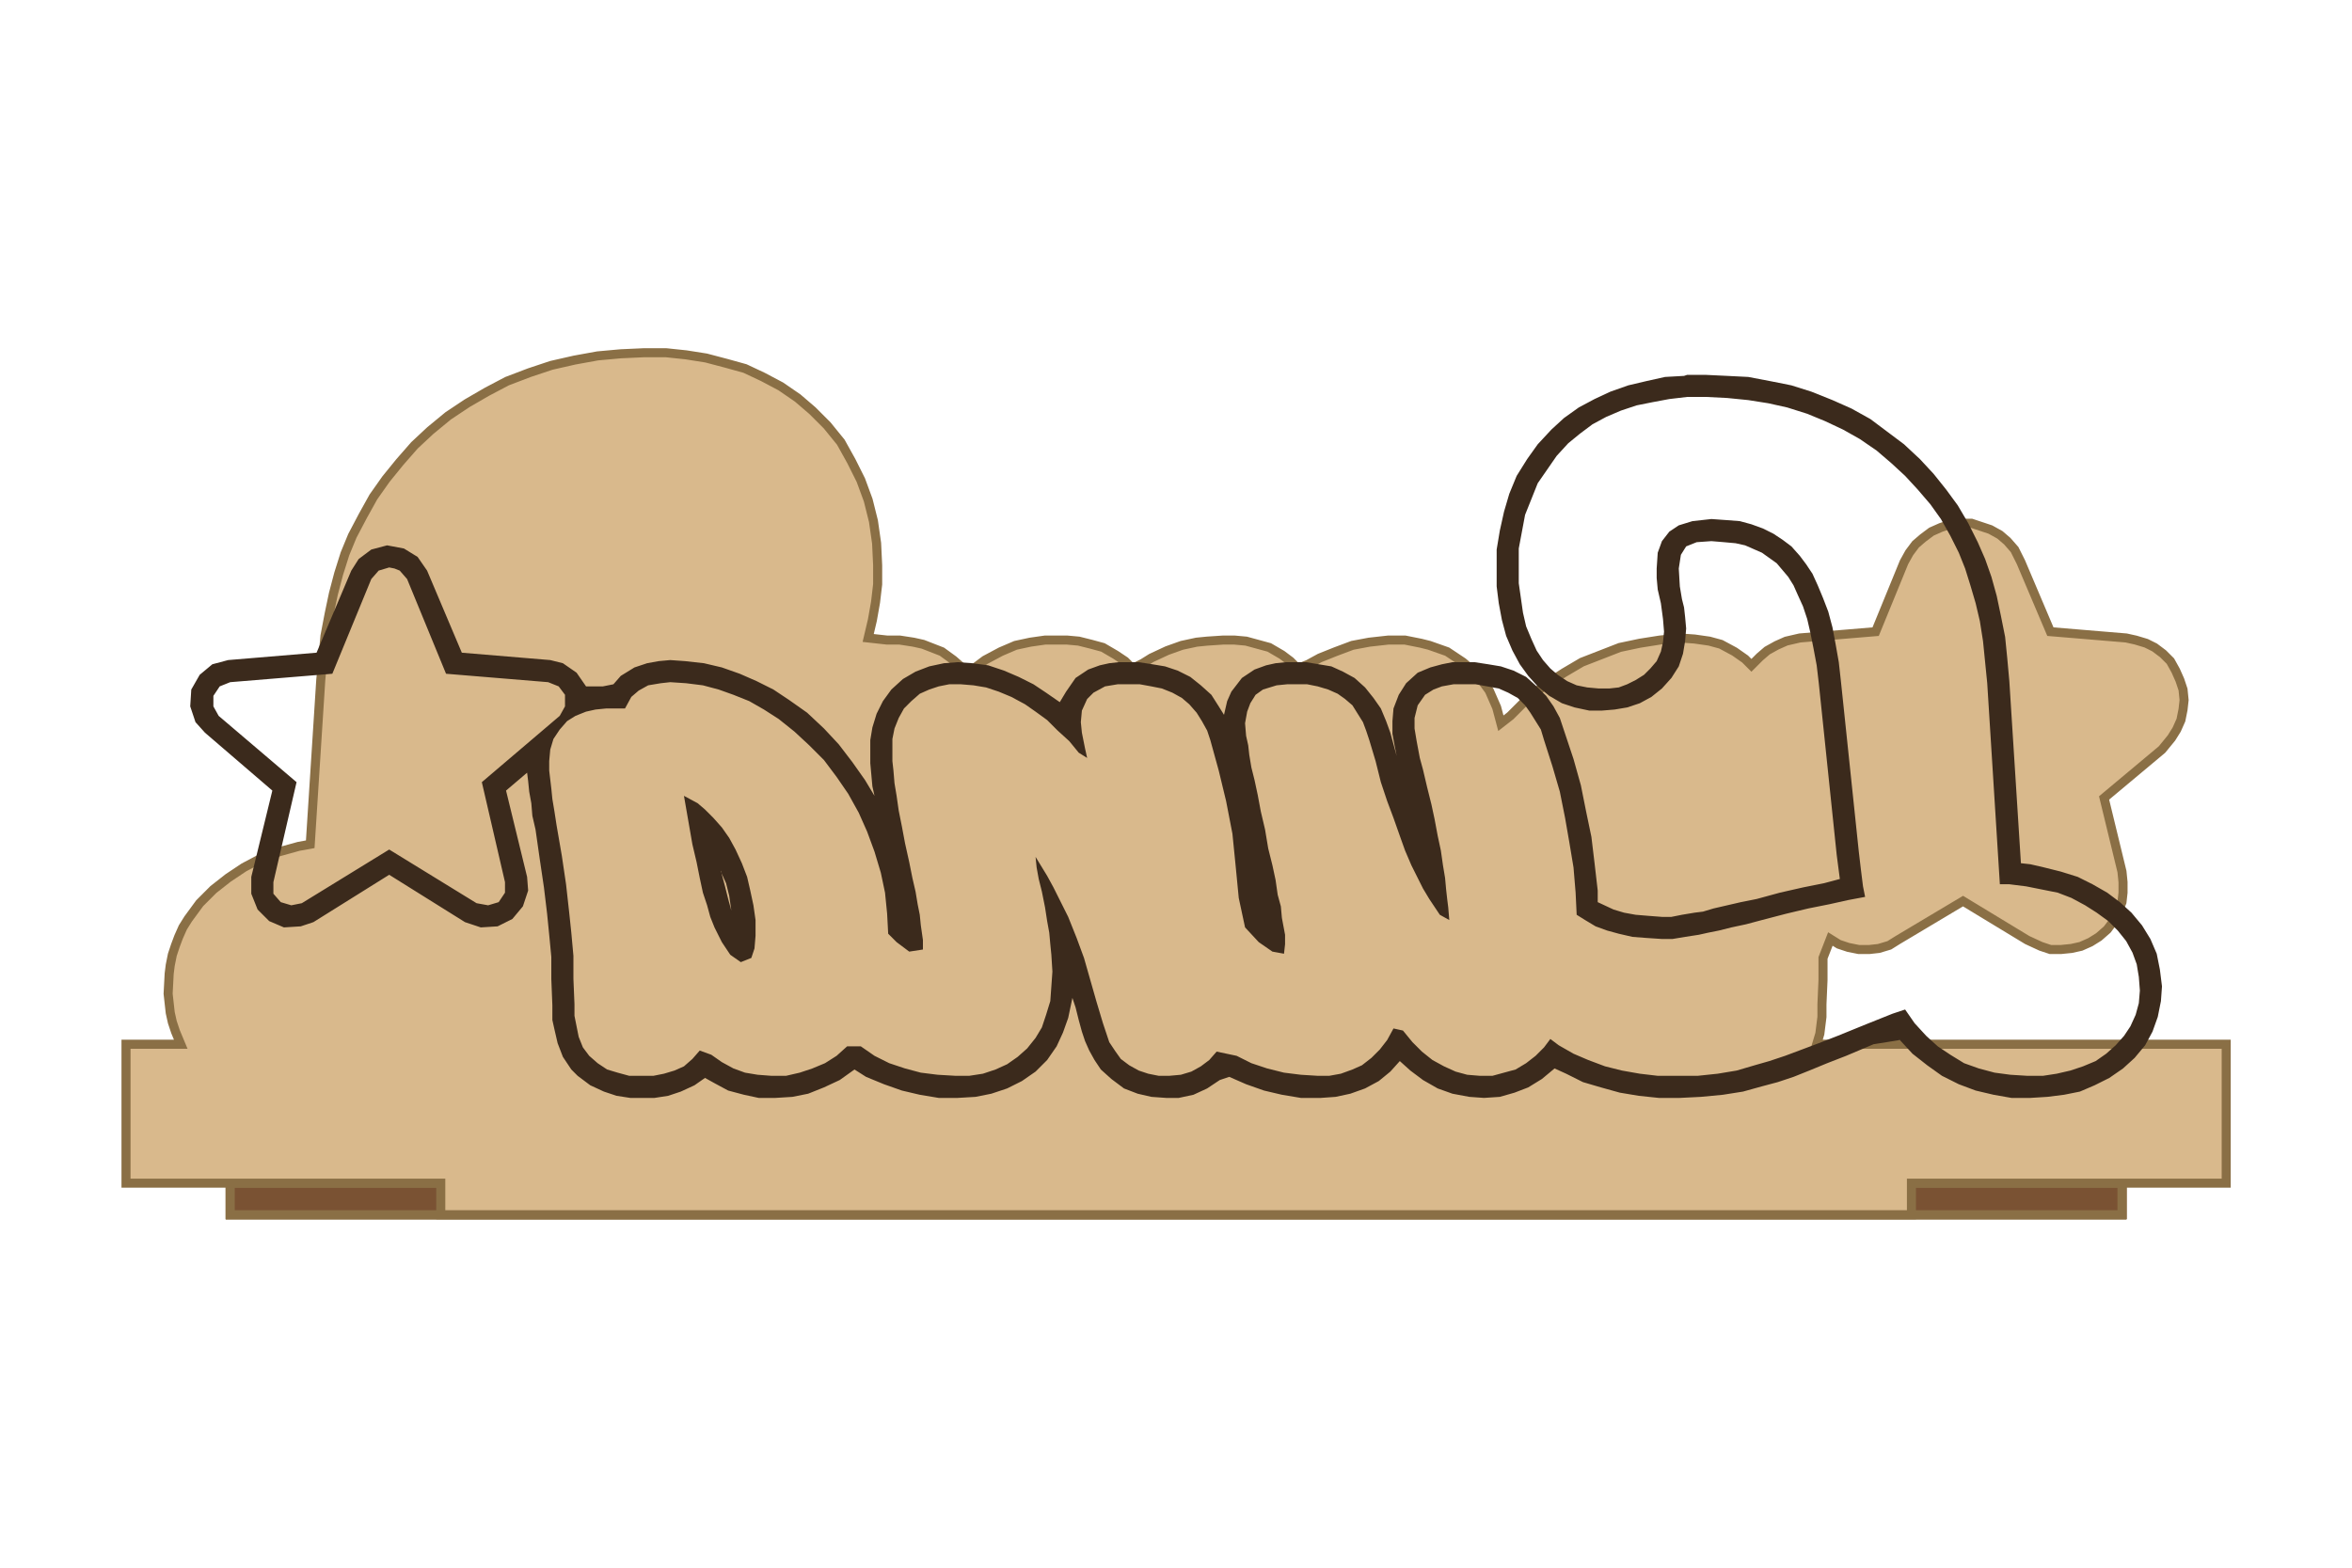
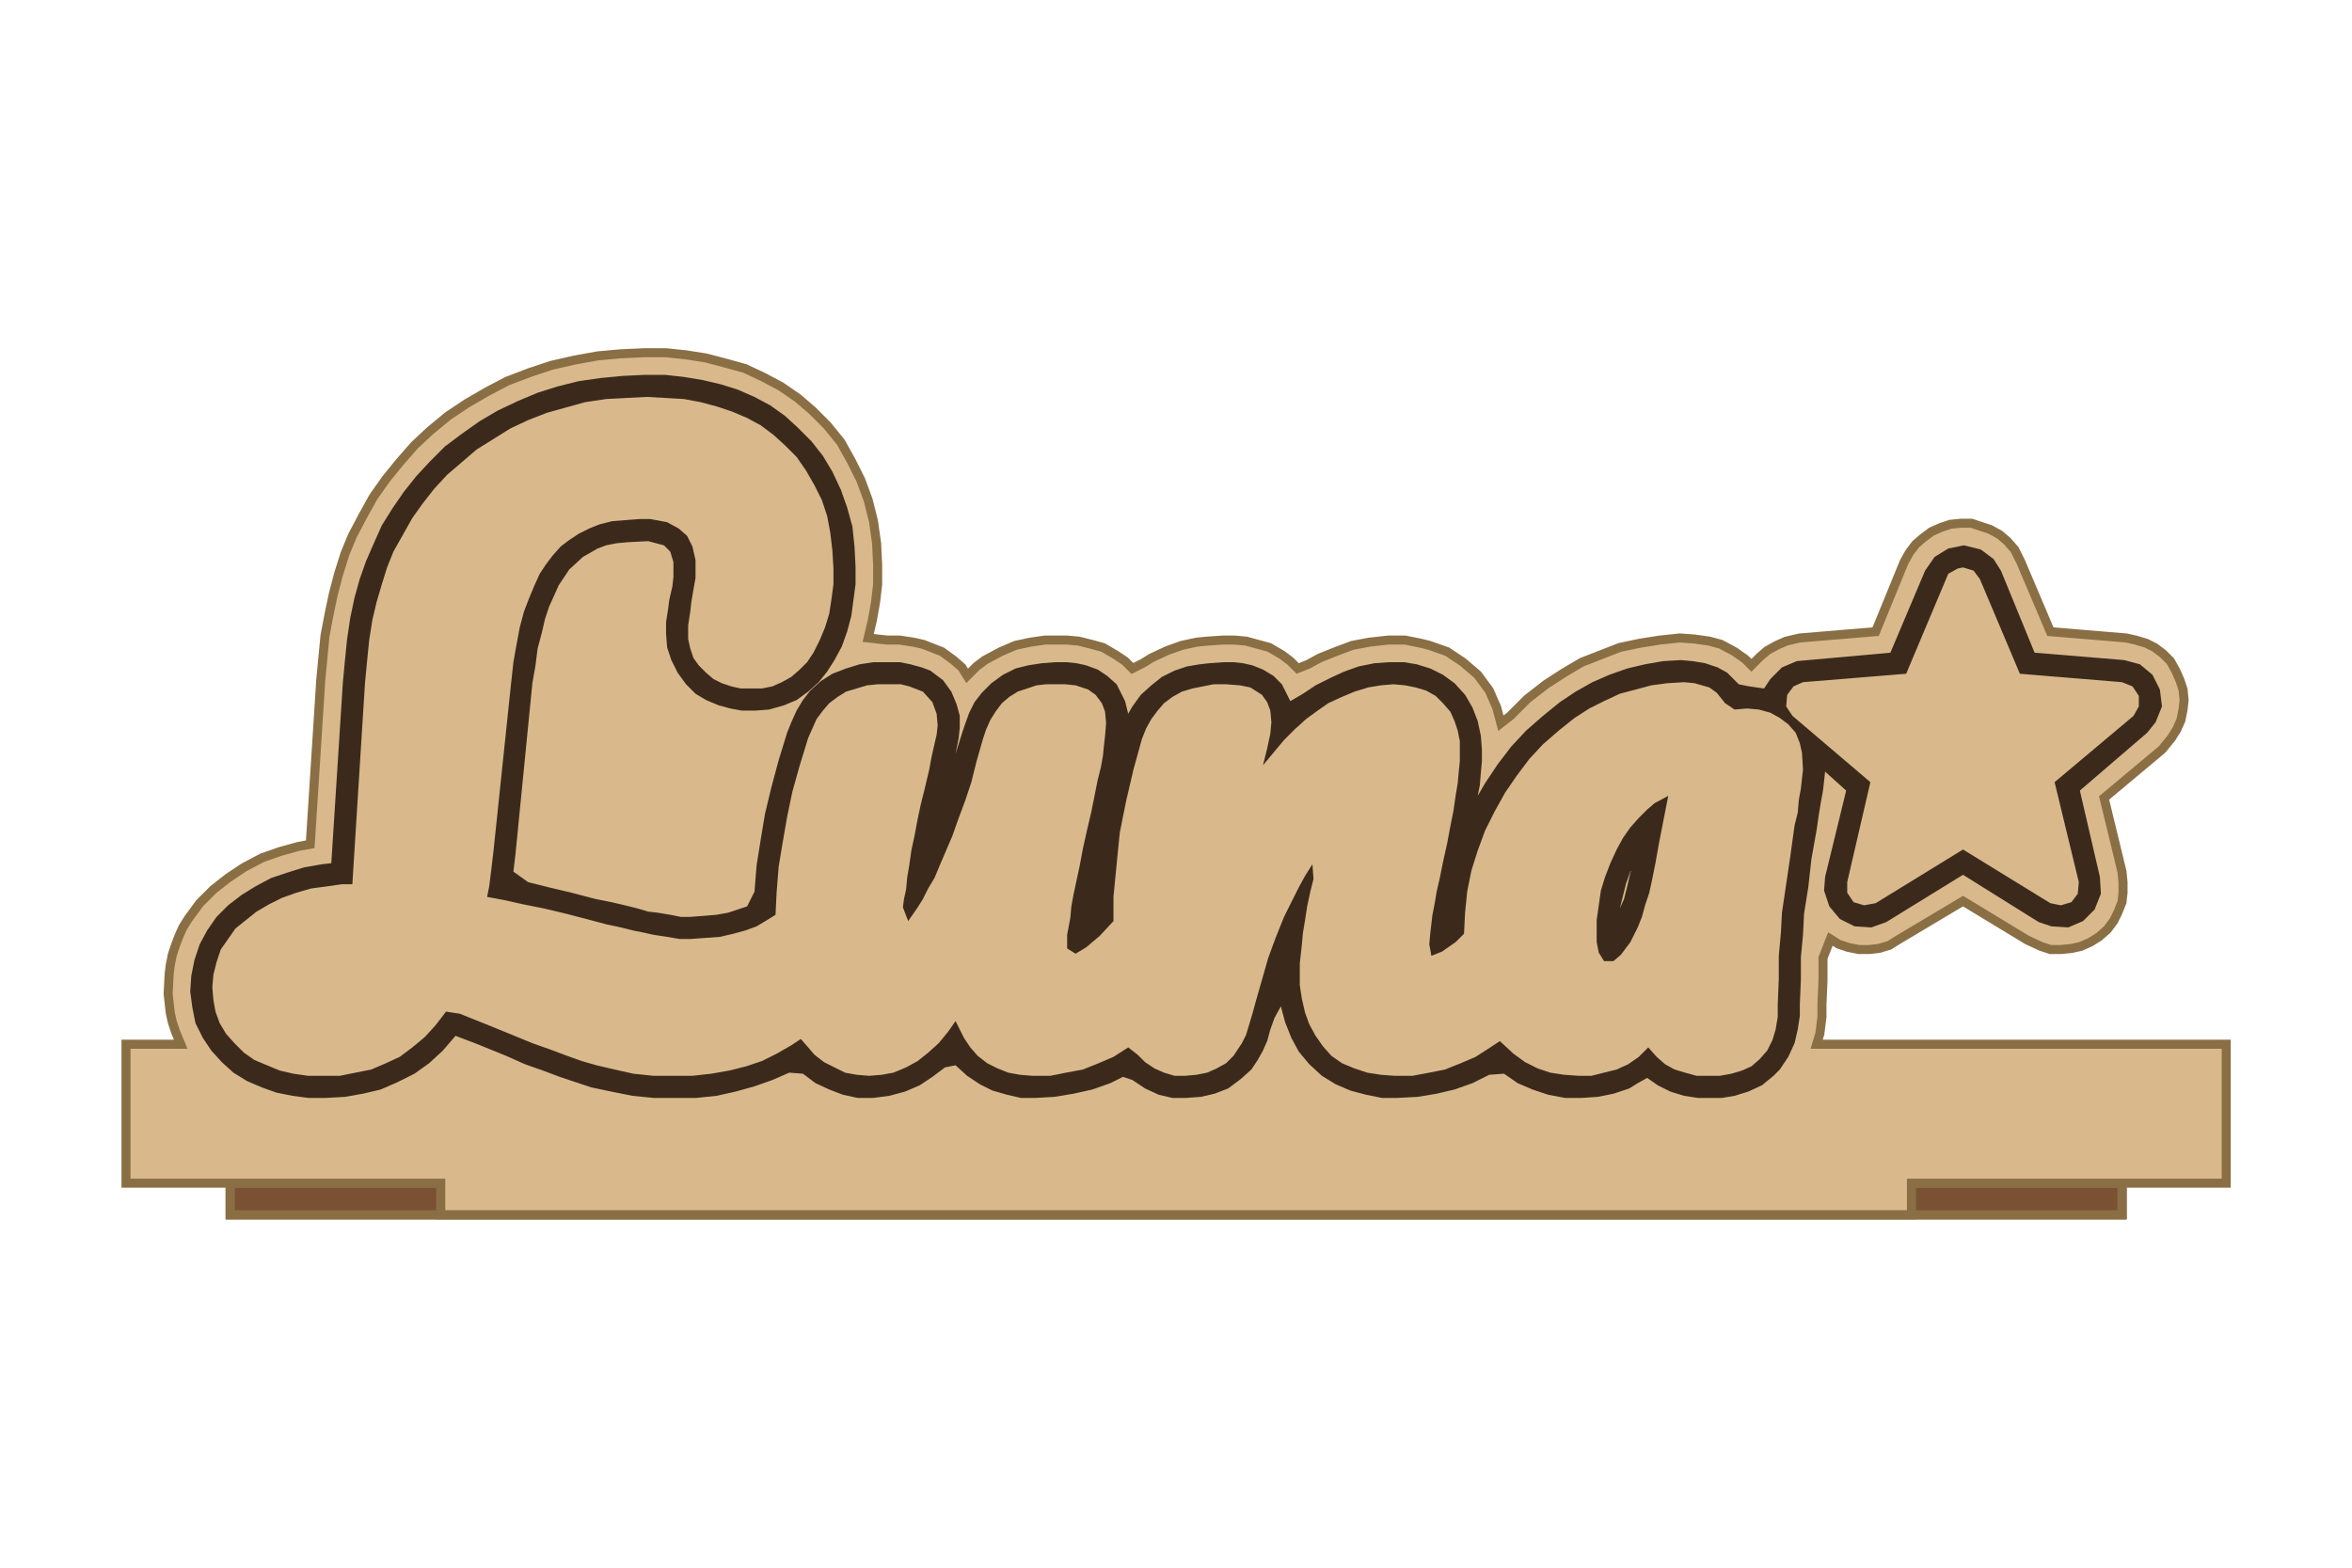
<svg xmlns="http://www.w3.org/2000/svg" width="300" height="200" viewBox="-11.97 -11.97 223.42 105.86">
  <path fill="#7A5233" fill-rule="evenodd" stroke="#8A6F45" stroke-width=".86" d="M9.9 78.9h179.7v3H9.9Z" />
  <path fill="#7A5233" fill-rule="evenodd" stroke="#8A6F45" stroke-width=".86" d="M9.9 78.9h179.7v3H9.9Z" />
  <path fill="#7A5233" fill-rule="evenodd" stroke="#8A6F45" stroke-width=".86" d="M9.9 78.9h179.7v3H9.9Z" />
  <path fill="#7A5233" fill-rule="evenodd" stroke="#8A6F45" stroke-width=".86" d="M9.9 78.9h179.7v3H9.9Z" />
  <path fill="#D9B98C" fill-rule="evenodd" stroke="#8A6F45" stroke-width=".86" d="m51.3 0 1.9.2 1.9.3L57 1l1.8.5 1.7.8 1.7.9 1.6 1.1 1.4 1.2 1.4 1.4 1.3 1.6 1 1.8.9 1.8.7 1.9.5 2 .3 2.1.1 2.1V22l-.2 1.7-.3 1.7-.4 1.7 1.8.2h1.2l1.3.2.9.2 1.8.7 1.1.8.8.7.5.8.9-.9.8-.6 1.5-.8 1.4-.6 1.4-.3 1.4-.2h2.1l1.1.1 1.2.3 1.1.3 1.2.7.9.6.7.7 1-.5.8-.5 1.5-.7 1.4-.5 1.4-.3 1-.1 1.5-.1h1.1l1.1.1 1.1.3 1.1.3 1.2.7.8.6.7.7 1-.4 1.1-.6 1.5-.6 1.6-.6 1.6-.3 1.8-.2h1.6l1.5.3.8.2 1.7.6 1.5 1 1.4 1.2 1.1 1.5.7 1.6.4 1.5.9-.7 1.6-1.6 1.8-1.4 1.7-1.1 1.7-1 1.8-.7 1.8-.7 1.9-.4 1.9-.3 1.9-.2 1.4.1 1.4.2 1.1.3 1.3.7 1 .7.6.6.8-.8.7-.6.9-.5.9-.4 1.3-.3 7.2-.6 2.7-6.6.5-.9.6-.8.7-.6.8-.6.9-.4.9-.3 1-.1h1l.9.3.9.3.9.5.7.6.7.8.6 1.2 2.8 6.6 7.2.6.9.2 1 .3.8.4.8.6.7.7.5.9.4.9.3.9.1 1-.1.9-.2 1-.4.9-.5.8-.9 1.1-5.5 4.6 1.7 7 .1 1v1l-.1.9-.4 1-.4.8-.6.8-.8.7-.8.5-.9.4-.9.2-1 .1h-1l-.9-.3-1.3-.6-6.1-3.7-6.2 3.7-.8.5-1 .3-.9.1h-1l-1-.2-.9-.3-.8-.5-.7 1.8v2.1l-.1 2.3v1.2l-.2 1.6-.3 1h38.9v13.2h-29.9v3H29.9v-3H0V65.7h5.2l-.5-1.2-.3-.9-.2-.9-.1-.9-.1-.9.1-1.9.1-.8.2-1 .3-.9.3-.8.4-.9.5-.8L7 52.3 8.3 51l1.4-1.1 1.5-1 1.7-.9 1.7-.6 1.8-.5 1.1-.2 1-15.6.2-2.1.2-2.1.4-2.1.4-1.9.5-1.9.6-1.9.7-1.7 1-1.9 1-1.8 1.2-1.7 1.3-1.6 1.4-1.6 1.5-1.4L30.6 6l1.8-1.2 1.9-1.1 1.9-1 2.1-.8 2.1-.7 2.2-.5 2.2-.4L47 .1l2.2-.1h.4Z" />
-   <path fill="#3B2A1C" fill-rule="evenodd" d="m150 2.1 2.1.1 2 .1 2.1.4 2 .4 1.9.6 2 .8 1.8.8 1.8 1 1.6 1.2 1.6 1.2 1.5 1.4 1.3 1.4 1.2 1.5 1.1 1.5 1 1.7.9 1.8.7 1.6.6 1.7.5 1.8.4 1.9.4 2 .2 2 .2 2.2 1.1 17.3.9.1 1.3.3 1.6.4 1.6.5 1.4.7 1.4.8 1.2.9 1.1 1 1 1.2.8 1.3.6 1.4.3 1.5.2 1.6-.1 1.4-.3 1.5-.5 1.4-.7 1.3-1 1.2-1.1 1-1.3.9-1.4.7-1.4.6-1.5.3-1.6.2-1.6.1h-1.8l-1.7-.3-1.7-.4-1.6-.6-1.6-.8-1.4-1-1.4-1.1-1.2-1.3-2.5.4-2.6 1.1-1.8.7-1.7.7-1.5.6-1.5.5-1.5.4-1.8.5-1.9.3-2.1.2-2 .1h-2l-1.9-.2-1.8-.3-1.8-.5-1.7-.5-1.6-.8-1.1-.5-1.2 1-1.3.8-1.3.5-1.4.4-1.5.1-1.4-.1-1.6-.3-1.4-.5-1.4-.8-1.2-.9-1-.9-.9 1-1.1.9-1.3.7-1.4.5-1.4.3-1.4.1h-1.9l-1.8-.3-1.7-.4-1.7-.6-1.6-.7-.9.3-1.2.8-1.3.6-1.4.3h-1.2l-1.4-.1-1.3-.3-1.3-.5-1.2-.9-1-.9-.6-.9-.5-.9-.4-.9-.3-.9-.3-1.1-.3-1.2-.3-.9-.4 1.9-.5 1.4-.6 1.3-.9 1.3-1.1 1.1-1.3.9-1.4.7-1.5.5-1.5.3-1.7.1h-1.8l-1.8-.3-1.7-.4-1.7-.6-1.7-.7-1.1-.7-1.4 1-1.5.7-1.5.6-1.5.3-1.6.1h-1.6l-1.4-.3-1.5-.4-1.3-.7-.9-.5-1 .7-1.3.6-1.2.4-1.3.2h-2.3l-1.3-.2-1.2-.4-1.3-.6-1.2-.9-.6-.6-.8-1.2-.5-1.3-.3-1.3-.2-.9V62l-.1-2.5v-2.1l-.2-2.1-.2-2-.3-2.5-.4-2.7-.4-2.8-.3-1.3-.1-1.2-.2-1.1-.1-1-.1-.8-2 1.7 2 8.2.1 1.3-.5 1.5-1 1.2-1.4.7-1.6.1-1.5-.5-7.2-4.5-7.2 4.5-1.2.4-1.6.1-1.4-.6-1.1-1.1-.6-1.5v-1.6l2-8.2-6.4-5.5-.9-1-.5-1.5.1-1.6.8-1.4 1.2-1 1.5-.4 8.4-.7 3.3-7.8.7-1.1 1.2-.9 1.5-.4 1.6.3 1.3.8.9 1.3 3.3 7.8 8.4.7 1.2.3 1.3.9.9 1.3h1.6l1-.2.7-.8 1.3-.8 1.2-.4 1.1-.2 1.1-.1 1.4.1 1.8.2 1.7.4 1.7.6 1.6.7 1.6.8 1.5 1 1.7 1.2 1.6 1.5 1.4 1.5 1.3 1.7 1.2 1.7.9 1.5-.2-.9-.1-1.1-.1-1.1v-2.2l.2-1.2.4-1.3.6-1.2.8-1.1 1.1-1 1.2-.7 1.3-.5 1.4-.3 1.3-.1 1.4.1 1.5.2 1.5.5 1.4.6 1.4.7 1.2.8 1.3.9.6-1 .9-1.3 1.2-.8 1.1-.4.9-.2.9-.1h1.9l1.3.2 1.2.2 1.2.4 1.2.6 1 .8 1 .9.7 1.1.5.8.3-1.3.4-.9 1-1.3 1.2-.8 1.1-.4.9-.2 1-.1h1.9l1.2.2 1.2.2 1.1.5 1.1.6 1 .9.8 1 .7 1 .5 1.2.4 1.1.6 2.2-.2-1-.2-1.1V35l.1-1.2.5-1.3.7-1.1 1.1-1 1.2-.5 1.1-.3 1-.2h2.1l1.3.2 1.2.2 1.2.4 1.2.6 1 .9.9.9.7 1 .6 1.1.4 1.2.9 2.7.7 2.5.5 2.5.5 2.4.3 2.5.3 2.6v1.1l1.5.7 1 .3 1.1.2 1.2.1 1.3.1h.9l1-.2 1.2-.2.8-.1 1-.3 1.3-.3 1.3-.3 1.5-.3 2.2-.6 2.2-.5 2-.4 1.5-.4-.3-2.3-1.7-16.3-.2-1.7-.3-1.6-.3-1.5-.3-1.3-.4-1.2-.5-1.1-.4-.9-.5-.8-1.1-1.3-1.4-1-1.6-.7-.9-.2-1.1-.1-1.2-.1-1.4.1-1 .4-.5.8-.2 1.3.1 1.7.2 1.2.2.8.1.9.1 1.1-.1 1.2-.2 1.2-.4 1.2-.7 1.1-.9 1-1 .8-1.1.6-1.2.4-1.2.2-1.2.1H139l-1.4-.3-1.2-.4-1.2-.7-1.1-.9-.9-1-.8-1.1-.7-1.3-.6-1.4-.4-1.5-.3-1.6-.2-1.6v-3.5l.3-1.8.4-1.8.5-1.7.7-1.7 1-1.6 1-1.4 1.3-1.4 1.2-1.1 1.4-1 1.5-.8 1.5-.7 1.7-.6 1.7-.4 1.8-.4 1.8-.1.3-.1Zm0 2.1h-1.7l-1.7.2-1.6.3-1.5.3-1.5.5-1.4.6-1.3.7-1.2.9-1.1.9-1.1 1.2-.9 1.3-.9 1.3-.6 1.5-.6 1.5-.3 1.6-.3 1.6v3.3l.2 1.4.2 1.4.3 1.3.5 1.2.5 1.1.6.9.7.8.7.6.9.6.9.4 1 .2 1.1.1h1l.9-.1.8-.3.8-.4.8-.5.6-.6.6-.7.4-.9.2-.9.1-1-.1-1.2-.2-1.5-.3-1.3-.1-1.1v-.9l.1-1.5.4-1.1.7-.9.9-.6 1.3-.4 1.8-.2 1.4.1 1.3.1 1.1.3 1.1.4 1 .5.9.6.8.6.8.9.6.8.6.9.5 1.1.5 1.2.5 1.3.4 1.5.3 1.6.3 1.7.2 1.8 1.7 16.2.2 1.7.2 1.6.2 1-1.6.3-1.8.4-2 .4-2.1.5-2.3.6-1.5.4-1.4.3-1.2.3-1 .2-.9.2-1.3.2-1.2.2h-1l-1.5-.1-1.3-.1-1.3-.3-1.1-.3-1.1-.4-1-.6-.8-.5-.1-2.1-.2-2.4-.4-2.4-.4-2.3-.5-2.5-.7-2.4-.8-2.5-.3-1-.5-.8-.5-.8-.5-.7-.7-.7-.9-.5-.9-.4-1.1-.2-1.1-.2h-2.1l-1.1.2-.8.3-.8.5-.7 1-.3 1.2v1l.2 1.2.3 1.6.3 1.1.4 1.7.4 1.6.3 1.4.3 1.6.3 1.4.2 1.4.2 1.2.1 1.1.1.9.1.8.1 1.2-.9-.5-1-1.5-.6-1-.5-1-.6-1.2-.6-1.4-.5-1.4-.6-1.7-.6-1.6-.6-1.8-.5-2-.6-2-.3-.9-.3-.8-.5-.8-.5-.8-.7-.6-.7-.5-.9-.4-1-.3-1-.2h-1.9l-1 .1-1.3.4-.7.5-.5.8-.3.8-.2 1.1.1 1.2.2.9.1.9.2 1.2.3 1.2.3 1.4.3 1.6.4 1.7.3 1.8.4 1.6.3 1.4.2 1.4.3 1.1.1 1.1.3 1.6v.9l-.1.9-1.1-.2-1.3-.9-1.3-1.4-.6-2.8-.3-3.1-.3-3-.6-3.1-.7-2.9-.8-2.9-.3-.9-.5-.9-.5-.8-.7-.8-.7-.6-.9-.5-1-.4-1-.2-1.1-.2h-2.1l-1.2.2-1.1.6-.6.6-.5 1.1-.1 1.1.1 1 .3 1.5.2.9-.8-.5-.9-1.1-1.1-1-1-1-1.1-.8-1-.7-1.3-.7-1.2-.5-1.2-.4-1.2-.2-1.2-.1h-1.1l-1 .2-.9.3-.9.4-.8.7-.7.7-.5.9-.4 1-.2 1v2.1l.1.9.1 1.2.2 1.2.2 1.4.3 1.5.3 1.6.4 1.8.3 1.5.3 1.3.2 1.2.2 1 .1 1 .2 1.4v.9l-1.3.2-1.2-.9-.8-.8-.1-1.9-.2-2-.4-1.9-.6-2-.7-1.9-.8-1.8-1-1.8-1.1-1.6-1.2-1.6-1.4-1.4-1.4-1.3-1.5-1.2-1.4-.9-1.4-.8-1.5-.6-1.4-.5-1.5-.4-1.6-.2-1.5-.1-.9.1-1.2.2-.9.5-.7.6-.6 1.1h-1.8l-1 .1-.9.2-1 .4-.8.5-.7.8-.6.9-.3 1-.1 1.1v.9l.2 1.7.1 1 .2 1.2.2 1.3.5 2.9.4 2.7.3 2.7.2 1.9.2 2.2v2.2l.1 2.4V63l.2 1 .2 1 .4 1 .6.8.8.7.9.6 1 .3 1.1.3h2.3l1-.2 1-.3.9-.4.8-.7.7-.8 1.1.4 1 .7 1.1.6 1.1.4 1.2.2 1.3.1h1.4l1.3-.3 1.2-.4 1.2-.5 1.1-.7 1-.9h1.3l1.3.9 1.4.7 1.5.5 1.5.4 1.6.2 1.7.1h1.3l1.3-.2 1.2-.4 1.1-.5 1-.7.9-.8.8-1 .6-1 .4-1.2.4-1.3.1-1.4.1-1.4-.1-1.6-.1-1-.1-1.1-.2-1.1-.2-1.3-.3-1.5-.3-1.2-.2-1.1-.1-1 1.1 1.8.6 1.1.7 1.4.7 1.4.8 2 .7 1.9.6 2.1.6 2.1.3 1 .3 1 .3.9.3.9.6.9.5.7.8.6.9.5.9.3 1 .2h1l1.1-.1 1-.3.9-.5.8-.6.7-.8 1.9.4 1.4.7 1.5.5 1.6.4 1.6.2 1.6.1h1.1l1.1-.2 1.1-.4.9-.4.9-.7.8-.8.7-.9.6-1.1.9.2.9 1.1.9.9 1 .8 1.1.6 1.1.5 1.1.3 1.2.1h1.2l1.1-.3 1.1-.3 1-.6.9-.7.8-.8.6-.8.8.6 1.4.8 1.4.6 1.6.6 1.6.4 1.7.3 1.7.2h3.8l1.9-.2 1.8-.3 1.7-.5 1.4-.4 1.5-.5 1.6-.6 1.6-.6 1.8-.7 2.7-1.1 2.5-1 1.2-.4.9 1.3 1.1 1.2 1.1 1 1.2.8 1.3.8 1.4.5 1.5.4 1.5.2 1.6.1h1.5l1.3-.2 1.3-.3 1.2-.4 1.2-.5 1-.7.9-.8.8-.9.6-.9.5-1.1.3-1.1.1-1.2-.1-1.3-.2-1.2-.4-1.1-.6-1.1-.8-1-.9-.9-1.1-.8-1.1-.7-1.3-.7-1.3-.5-1.5-.3-1.5-.3-1.6-.2h-.9l-1.2-19.1-.2-2-.2-2-.3-1.9-.4-1.7-.5-1.7-.5-1.6-.6-1.5-.8-1.6-.9-1.6-1-1.4-1.2-1.4-1.2-1.3-1.3-1.2-1.4-1.2-1.6-1.1-1.6-.9-1.7-.8-1.7-.7-1.9-.6-1.8-.4-1.9-.3-2-.2-2-.1ZM25 20.4l-1 .3-.7.8-3.7 9-9.7.8-1 .4-.6.9v1l.5.9 7.4 6.3-2.2 9.5v1.1l.7.8 1 .3 1-.2 8.3-5.1 8.3 5.1 1.1.2 1-.3.6-.9v-1l-2.2-9.5 7.4-6.3.5-.9v-1.1l-.6-.8-1-.4-9.7-.8-3.7-9-.7-.8-.5-.2Zm28 21.7 1.3.7.7.6.8.8.8.9.7 1 .6 1.1.6 1.3.5 1.3.3 1.3.3 1.4.2 1.4v1.5l-.1 1.2-.3.9-1 .4-1-.7-.8-1.2-.7-1.4-.4-1-.3-1.1-.4-1.2-.3-1.4-.3-1.5-.4-1.7Zm3.5 7.1.4 1.5.3 1.2.3 1.1-.2-1.4-.3-1.2-.5-1.1Z" />
+   <path fill="#3B2A1C" fill-rule="evenodd" d="m51.2 2.1 1.8.2 1.8.3 1.7.4 1.6.5 1.6.7 1.5.8 1.4 1 1.2 1.1 1.3 1.3 1.1 1.4.9 1.5.8 1.7.6 1.7.5 1.8.2 1.9.1 1.9V22l-.2 1.5-.2 1.5-.4 1.5-.5 1.4-.7 1.3-.7 1.1-.8 1-1 .9-1.1.8-1.2.5-1.4.4-1.3.1h-1.3l-1.1-.2-1.1-.3-1.2-.5-1-.6-.9-.9-.8-1.1-.6-1.2-.4-1.2-.1-1.3v-1.1l.2-1.3.1-.8.3-1.3.1-.9v-1.4l-.3-1-.6-.6-1.5-.4-1.9.1-1.1.1-1 .2-.8.3-1.4.8-1.3 1.2-1 1.5-.4.9-.5 1.1-.4 1.2-.3 1.3-.4 1.5-.2 1.6-.3 1.7L37 47.6l-.2 1.7 1.4 1 2 .5 2.1.5 2.3.6 1.5.3 1.3.3 1.2.3 1 .3.9.1 1.2.2 1 .2h.9l1.3-.1 1.2-.1 1.1-.2.9-.3.9-.3.7-1.4.2-2.5.4-2.5.4-2.4.6-2.5.7-2.6.8-2.6.4-1 .5-1.1.6-1 .7-.9 1-.9 1.1-.7 1.3-.5 1.3-.4 1.3-.2h2.5l1 .2 1.1.3.8.3 1.2.9.8 1.1.5 1.2.3 1.1v1.1l-.1 1-.3 1.5.6-1.9.3-.9.4-1.1.5-1 .7-.9.9-.9 1.1-.8 1.2-.6 1.2-.3 1.3-.2 1.3-.1h1l1 .1.9.2 1.1.4.9.6.9.8.8 1.6.3 1.2.4-.7.8-1.1 1-.9 1-.8 1.2-.6 1.2-.4 1.2-.2.9-.1 1.4-.1h.9l.9.1.9.2 1 .4 1 .6.8.8.8 1.6 1.2-.7 1.2-.8 1.4-.7 1.3-.6 1.4-.5 1.5-.3 1.4-.1h1.4l1.2.2 1.3.4 1.2.6 1.1.8 1 1.1.7 1.2.5 1.3.3 1.4.1 1.3v1.1l-.1 1.1-.1 1.2-.2 1 .7-1.2 1.2-1.8 1.3-1.7 1.4-1.5 1.6-1.4 1.6-1.3 1.5-1 1.6-.9 1.6-.7 1.7-.6 1.7-.4 1.7-.3 1.7-.1 1.1.1 1.2.2 1.2.4.9.5 1.1 1.1 1 .2 1.4.2.6-.9 1.1-1.1 1.4-.6 8.9-.8 3.3-7.8.9-1.3 1.3-.8 1.5-.3 1.6.4 1.2.9.7 1.1 3.2 7.8 8.5.7 1.5.4 1.2 1 .7 1.4.2 1.6-.6 1.5-.8 1-6.4 5.5 1.9 8.2.1 1.6-.6 1.5-1.1 1.1-1.4.6-1.6-.1-1.2-.4-7.2-4.5-7.3 4.5-1.4.5-1.6-.1-1.4-.7-1-1.2-.5-1.5.1-1.3 2-8.2-2-1.8-.1.9-.1.9-.2 1.1-.2 1.2-.2 1.4-.5 2.8-.3 2.7-.4 2.5-.1 2-.2 2.1v2.1l-.1 2.4V63l-.2 1.3-.3 1.3-.6 1.3-.8 1.2-.6.6-1.1.9-1.3.6-1.3.4-1.2.2h-2.3l-1.3-.2-1.3-.4-1.2-.6-1-.7-.9.5-.8.5-1.5.5-1.5.3-1.5.1h-1.6l-1.6-.3-1.5-.5-1.4-.6-1.3-.9-1.4.1-1.6.8-1.7.6-1.7.4-1.8.3-1.9.1h-1.5l-1.5-.3-1.5-.4-1.4-.6-1.3-.8-1.2-1.1-1-1.2-.7-1.3-.6-1.5-.4-1.5-.6 1.1-.4 1.1-.3 1.1-.4.9-.5.9-.6.9-1 .9-1.2.9-1.3.5-1.3.3-1.4.1h-1.3l-1.3-.3-1.3-.6-1.2-.8-.9-.3-1.2.6-1.7.6-1.8.4-1.8.3-1.8.1H85l-1.3-.3-1.4-.4-1.2-.6-1.2-.8-1.1-1-1 .2-1.2.9-1.2.8-1.4.6-1.5.4-1.5.2h-1.5l-1.4-.3-1.3-.5-1.3-.6-1.2-.9-1.3-.1-1.6.7-1.7.6-1.8.5-1.8.4-1.9.2h-4.1l-2-.2-2-.4-1.9-.4-1.5-.5-1.5-.5-1.6-.6-1.7-.6-1.8-.8-2.7-1.1-2.1-.8-1.2 1.4-1.3 1.2-1.4 1-1.6.8-1.6.7-1.7.4-1.7.3-1.8.1h-1.7l-1.5-.2-1.5-.3-1.4-.5-1.4-.6-1.3-.8-1.1-1-1-1.1-.8-1.2-.7-1.4-.3-1.5-.2-1.5.1-1.5.3-1.5.5-1.5.7-1.3.9-1.3 1.1-1.1 1.3-1 1.3-.8 1.5-.8 1.5-.5 1.6-.5 1.7-.3.9-.1 1.1-17.2.2-2.1.2-2 .3-2 .4-1.9.5-1.8.6-1.7.7-1.6.8-1.8 1-1.6 1.1-1.6 1.2-1.5 1.3-1.4 1.4-1.4 1.6-1.2 1.7-1.2 1.7-1 1.9-.9 1.9-.8 1.9-.6 2-.5 2.1-.3 2.1-.2 2.1-.1h.2Zm-1.8 2.1-1.9.1-1.9.1-2 .3-1.8.5-1.8.5-1.8.7-1.7.8-1.6 1-1.6 1-1.4 1.2-1.4 1.2-1.2 1.3-1.1 1.4-1 1.4-.9 1.6-.9 1.6-.6 1.5-.5 1.6-.5 1.7-.4 1.7-.3 1.9-.2 2-.2 2.1-1.2 19.1h-1l-1.4.2-1.5.2-1.4.4-1.4.5-1.2.6-1.2.7-1 .8-1 .8-.7 1-.7 1-.4 1.2-.3 1.2-.1 1.2.1 1.2.2 1.1.4 1.1.6 1 .8.9.9.9 1 .7 1.2.5 1.2.5 1.3.3 1.4.2h3l1.5-.3 1.5-.3 1.4-.6 1.3-.6 1.2-.9 1.2-1 1-1.1 1-1.3 1.3.2 2.5 1 2.7 1.1 1.7.7 1.7.6 1.6.6 1.4.5 1.4.4 1.7.4 1.8.4 1.9.2h3.7l1.8-.2 1.7-.3 1.6-.4 1.5-.5 1.4-.7 1.4-.8.9-.6.7.8.6.7.9.7 1 .5 1 .5 1.1.2 1.2.1 1.2-.1 1.1-.2 1.2-.5 1.1-.6 1-.8 1-.9.9-1.1.7-1 .8 1.6.6.9.7.8.9.7 1 .5 1 .4 1.1.2 1.2.1h1.7l1.5-.3 1.6-.3 1.5-.6 1.4-.6 1.4-.9.9.7.7.7.9.6.9.4 1 .3h1l1.1-.1 1-.2.9-.4.9-.5.7-.7.8-1.2.4-.8.3-1 .3-1 .3-1.1.6-2.1.6-2.1.7-1.9.8-2 .7-1.4.7-1.4.6-1.1.7-1.1.1 1.4-.3 1.2-.3 1.4-.2 1.3-.2 1.2-.1 1.1-.1.9-.1.9v2.1l.2 1.3.3 1.3.4 1.1.6 1.1.7 1 .8.9 1 .7 1.2.5 1.2.4 1.3.2 1.3.1h1.7l1.6-.3 1.5-.3 1.5-.6 1.4-.6 1.4-.9.9-.6 1.3 1.2 1.1.8 1.2.6 1.2.4 1.3.2 1.4.1h1.2l1.2-.3 1.2-.3 1.1-.5 1-.7.9-.9.8.9.8.7.9.5 1 .3 1.1.3h2.2l1.1-.2 1-.3.9-.4.8-.7.7-.8.5-1 .3-1 .2-1.2v-1.2l.1-2.4v-2.2l.2-2.2.1-1.9.4-2.7.4-2.7.4-2.9.3-1.2.1-1.2.2-1.1.1-.9.1-.9-.1-1.6-.2-.9-.4-1-.7-.8-.8-.6-.9-.5-1.1-.3-1.1-.1-1.2.1-.9-.6-.8-1-.7-.5-1.4-.4-1-.1-1.6.1-1.5.2-1.5.4-1.5.4-1.5.7-1.4.7-1.4.9-1.5 1.2-1.5 1.3-1.3 1.4-1.2 1.6-1.1 1.6-1 1.8-.9 1.8-.7 1.9-.6 1.9-.4 2-.2 2-.1 2-.8.8-1.3.9-1 .4-.2-1.1.1-1.1.2-1.7.2-1 .2-1.2.3-1.3.3-1.5.4-1.8.3-1.6.3-1.5.2-1.4.2-1.2.1-1.1.1-1v-1.9l-.2-1-.3-.9-.4-.9-.7-.8-.7-.7-.9-.5-1-.3-1-.2-1.1-.1-1.2.1-1.2.2-1.3.4-1.2.5-1.3.6-1 .7-1.1.8-1.1 1-1 1-1 1.2-1 1.2.4-1.6.3-1.4.1-1.1-.1-1.1-.3-.8-.5-.7-1.1-.7-1-.2-1.3-.1h-1.2l-1 .2-1 .2-1 .3-.9.5-.8.6-.6.7-.6.8-.5.9-.4 1-.8 2.9-.7 3-.6 3-.3 3-.3 3.1V54l-1.3 1.4-1.3 1.1-1 .6-.8-.5v-1.3l.3-1.6.1-1.1.2-1.1.3-1.4.3-1.4.3-1.6.4-1.8.4-1.7.3-1.5.3-1.5.3-1.2.2-1.1.1-1 .1-.9.1-1.2-.1-1.1-.3-.8-.6-.8-.7-.5-1.2-.4-1-.1h-1.8l-.9.1-.9.3-.9.3-.8.5-.7.6-.6.8-.5.8-.4.9-.3.9-.6 2.1-.5 2-.6 1.8-.6 1.6-.6 1.7-.6 1.4-.6 1.4-.5 1.2-.6 1-.5 1-.5.8-.9 1.3-.5-1.3.1-.8.2-.9.1-1.1.2-1.2.2-1.4.3-1.4.3-1.6.3-1.4.4-1.6.4-1.7.2-1.1.2-.9.3-1.3.1-.9-.1-1.1-.4-1.1-.9-1-1.3-.5-.8-.2h-2.2l-1 .1-1 .3-1 .3-.8.5-.8.6-.6.7-.6.8-.4.9-.4.9-.8 2.6-.7 2.5-.5 2.4-.4 2.3-.4 2.4-.2 2.5-.1 2.1-.8.5-1 .6-1.1.4-1.1.3-1.3.3-1.4.1-1.4.1h-1l-1.2-.2-1.3-.2-.9-.2-1-.2-1.2-.3-1.4-.3-1.5-.4-2.3-.6-2.1-.5-2-.4-1.8-.4-1.6-.3.2-1 .2-1.6.2-1.7 1.7-16.2.2-1.8.3-1.7.3-1.6.4-1.5.5-1.3.5-1.2.5-1.1.6-.9.6-.8.8-.9.8-.6.9-.6 1-.5 1-.4 1.2-.3 1.3-.1 1.3-.1h1l1.6.3 1.1.6.8.7.5 1 .3 1.3v1.7l-.2 1.1-.2 1.2-.1.9-.2 1.3v1.3l.2.9.3.9.5.7.7.7.7.6.8.4.9.3.9.2h2l1-.2.9-.4.9-.5.8-.7.7-.7.6-.9.6-1.2.5-1.2.4-1.3.2-1.3.2-1.5v-1.5l-.1-1.7-.2-1.7-.3-1.6-.5-1.5-.7-1.4-.8-1.4-.9-1.3-1.1-1.1-1.1-1-1.2-.9-1.3-.7-1.4-.6-1.5-.5-1.5-.4-1.6-.3-1.7-.1-1.8-.1ZM174 20.5l-.9.5-4 9.5-9.8.8-.9.4-.6.8-.1 1.1.6.9 7.4 6.3-2.2 9.5v1l.6.9 1 .3 1.1-.2 8.3-5.1 8.3 5.1 1 .2 1-.3.6-.8.1-1.1-2.3-9.5 7.5-6.3.5-.9v-1l-.6-.9-1-.4-9.7-.8-3.8-9-.6-.8-1-.3Zm-28.4 26.2-.3 1.7-.3 1.5-.3 1.4-.4 1.2-.3 1.1-.4 1-.7 1.4-.9 1.2-.7.6h-.9l-.5-.8-.2-1v-2.1l.2-1.4.2-1.4.4-1.3.5-1.3.6-1.3.6-1.1.7-1 .8-.9.8-.8.7-.6 1.3-.7Zm-2.7 2.6-.4 1.1-.3 1.2-.3 1.2.4-.9.3-1.2.3-1.3.1-.2Z" />
</svg>
